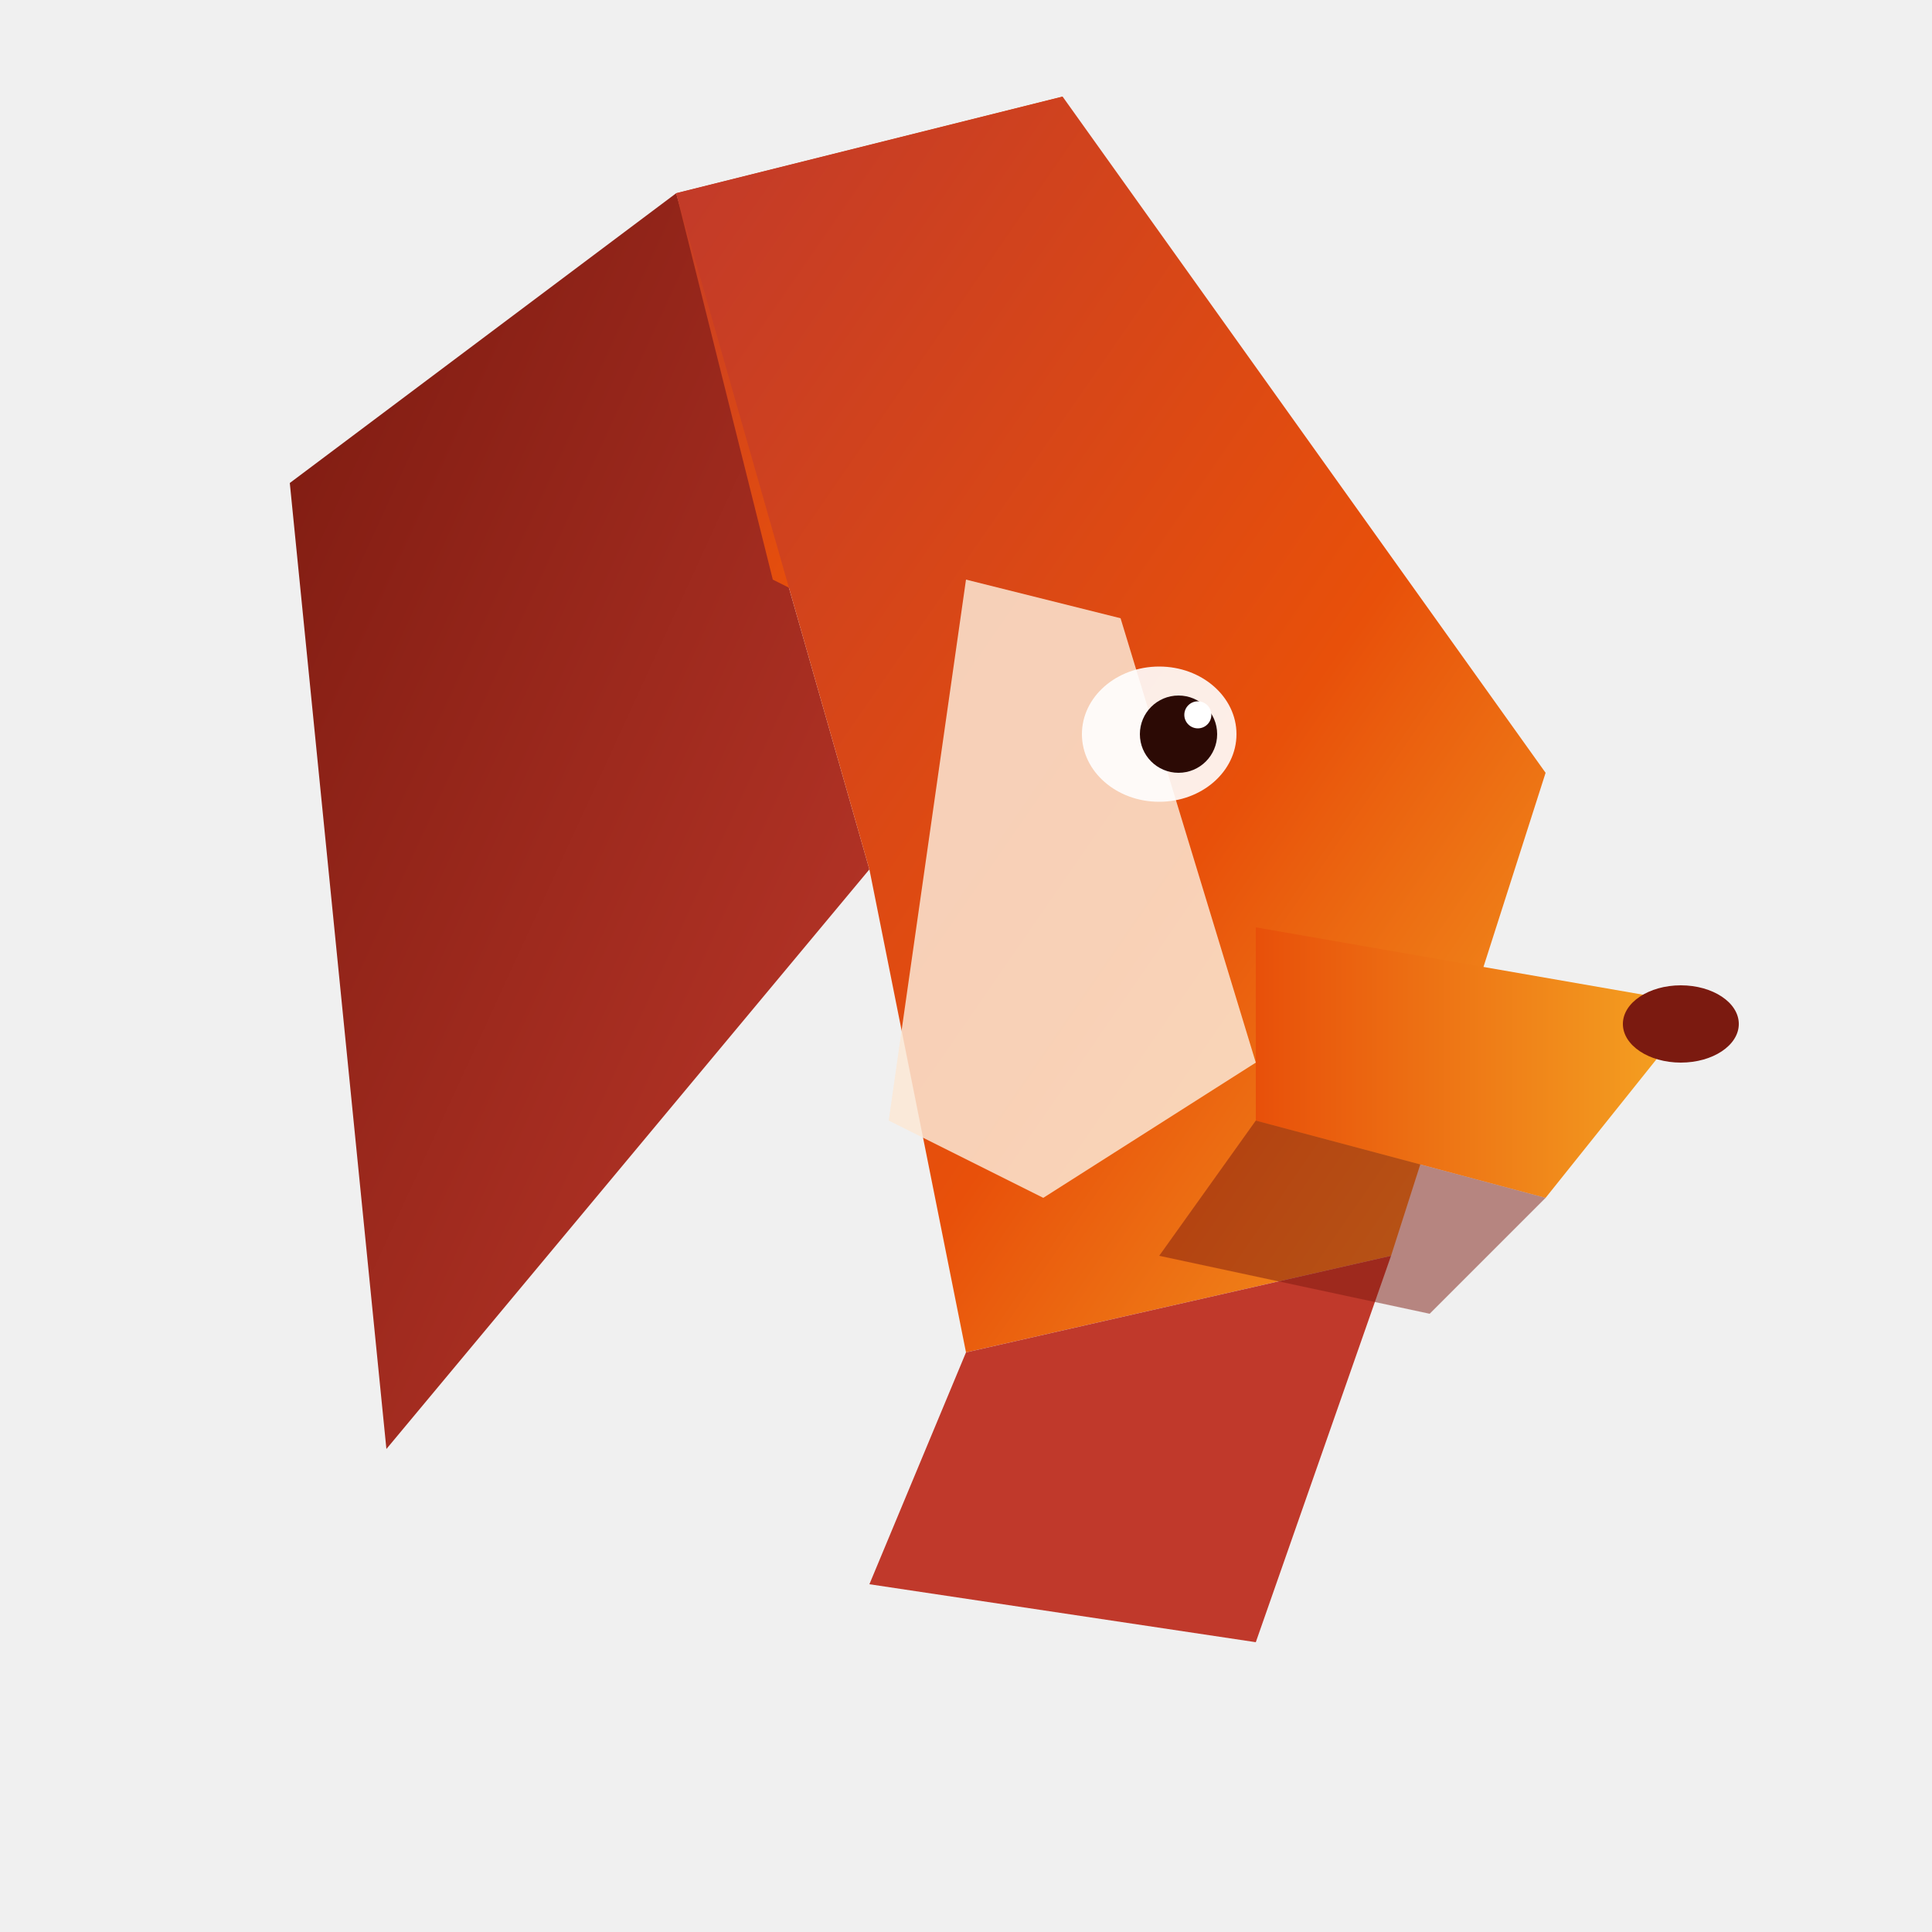
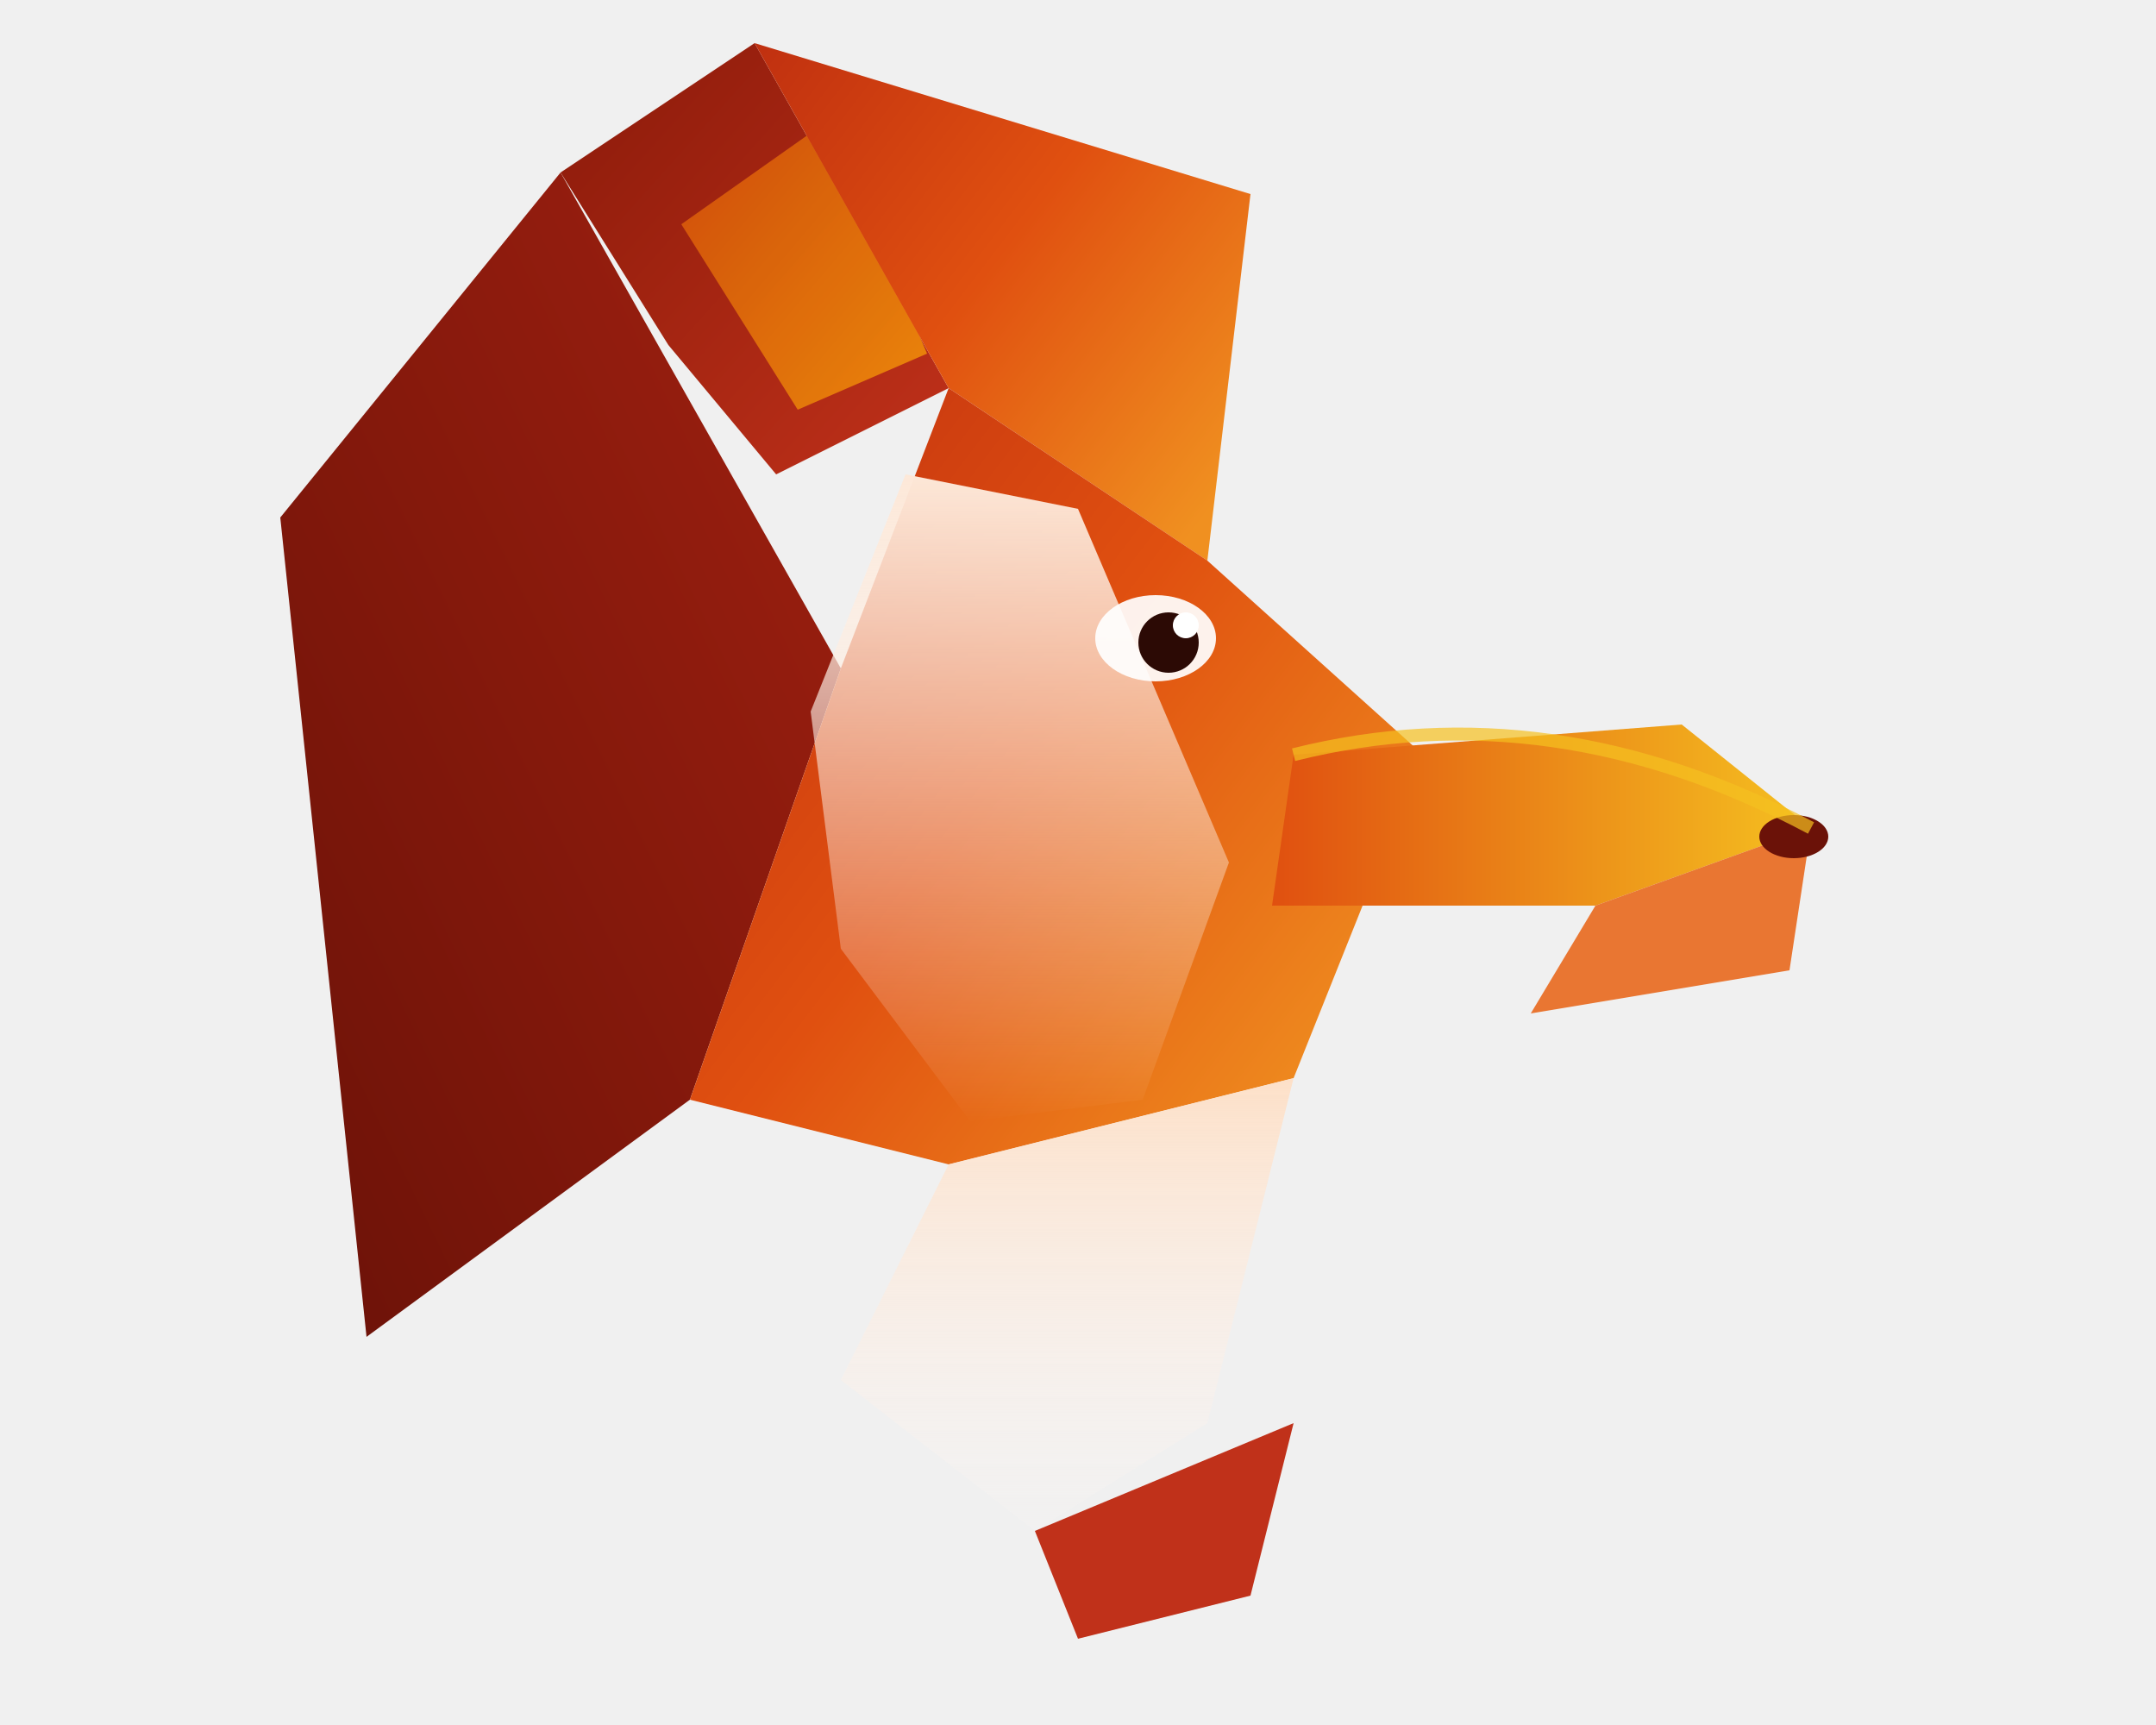
- <svg xmlns="http://www.w3.org/2000/svg" viewBox="0 0 100 100">
+ <svg xmlns="http://www.w3.org/2000/svg" viewBox="0 0 500 400">
  <defs>
-     <linearGradient id="fur" x1="0%" y1="0%" x2="100%" y2="100%">
-       <stop offset="0%" stop-color="#c0392b" />
-       <stop offset="60%" stop-color="#e8500a" />
-       <stop offset="100%" stop-color="#f5a623" />
+     <linearGradient id="earGrad" x1="0%" y1="0%" x2="100%" y2="100%">
+       <stop offset="0%" stop-color="#8b1a0a" />
+       <stop offset="100%" stop-color="#c0311a" />
    </linearGradient>
-     <linearGradient id="snout" x1="0%" y1="0%" x2="100%" y2="0%">
-       <stop offset="0%" stop-color="#e8500a" />
-       <stop offset="100%" stop-color="#f5a623" />
+     <linearGradient id="earInner" x1="0%" y1="0%" x2="100%" y2="100%">
+       <stop offset="0%" stop-color="#d4500a" />
+       <stop offset="100%" stop-color="#f0900a" />
    </linearGradient>
-     <linearGradient id="dark" x1="0%" y1="0%" x2="100%" y2="100%">
-       <stop offset="0%" stop-color="#7b1a10" />
-       <stop offset="100%" stop-color="#c0392b" />
+     <linearGradient id="headTop" x1="0%" y1="0%" x2="100%" y2="80%">
+       <stop offset="0%" stop-color="#c03010" />
+       <stop offset="50%" stop-color="#e05010" />
+       <stop offset="100%" stop-color="#f09020" />
+     </linearGradient>
+     <linearGradient id="headLeft" x1="100%" y1="0%" x2="0%" y2="100%">
+       <stop offset="0%" stop-color="#a02010" />
+       <stop offset="100%" stop-color="#6b1208" />
+     </linearGradient>
+     <linearGradient id="snoutGrad" x1="0%" y1="0%" x2="100%" y2="0%">
+       <stop offset="0%" stop-color="#e05010" />
+       <stop offset="100%" stop-color="#f5c020" />
+     </linearGradient>
+     <linearGradient id="blazeGrad" x1="0%" y1="0%" x2="0%" y2="100%">
+       <stop offset="0%" stop-color="#fde8d8" />
+       <stop offset="100%" stop-color="#ffffff" stop-opacity="0" />
+     </linearGradient>
+     <linearGradient id="chinGrad" x1="0%" y1="0%" x2="0%" y2="100%">
+       <stop offset="0%" stop-color="#fde0c8" />
+       <stop offset="100%" stop-color="#fff8f5" stop-opacity="0.1" />
    </linearGradient>
  </defs>
-   <path d="M20,75 L15,25 L35,10 L45,45 Z" fill="url(#dark)" />
-   <path d="M35,10 L55,5 L50,35 L40,30 Z" fill="url(#fur)" />
-   <path d="M40,15 L52,12 L48,30 L42,27 Z" fill="#f5a623" opacity="0.6" />
-   <path d="M45,45 L35,10 L55,5 L80,40 L72,65 L50,70 Z" fill="url(#fur)" />
-   <path d="M50,30 L58,32 L65,55 L54,62 L46,58 Z" fill="#fce8d5" opacity="0.85" />
-   <path d="M65,48 L88,52 L80,62 L65,58 Z" fill="url(#snout)" />
-   <ellipse cx="87" cy="53" rx="3" ry="2" fill="#7b1a10" />
-   <ellipse cx="60" cy="38" rx="4" ry="3.5" fill="white" opacity="0.9" />
-   <circle cx="61" cy="38" r="2" fill="#2c0a05" />
-   <circle cx="62" cy="37" r="0.7" fill="white" />
-   <path d="M50,70 L72,65 L65,85 L45,82 Z" fill="#c0392b" />
-   <path d="M65,58 L80,62 L74,68 L60,65 Z" fill="#7b1a10" opacity="0.5" />
+   <polygon points="85,310 65,120 130,40 195,155 160,255" fill="url(#headLeft)" />
+   <polygon points="130,40 175,10 220,90 180,110 155,80" fill="url(#earGrad)" />
+   <polygon points="158,52 192,28 215,82 185,95" fill="url(#earInner)" opacity="0.9" />
+   <polygon points="175,10 290,45 280,130 220,90" fill="url(#headTop)" />
+   <polygon points="195,155 220,90 280,130 330,175 300,250 220,270 160,255" fill="url(#headTop)" />
+   <polygon points="300,175 390,168 420,192 370,210 295,210" fill="url(#snoutGrad)" />
+   <polygon points="370,210 420,192 415,225 355,235" fill="#e86010" opacity="0.85" />
+   <polygon points="210,110 250,118 285,200 265,255 225,260 195,220 188,165" fill="url(#blazeGrad)" />
+   <polygon points="220,270 300,250 280,330 240,355 195,320" fill="url(#chinGrad)" />
+   <polygon points="240,355 300,330 290,370 250,380" fill="#c0311a" />
+   <ellipse cx="268" cy="148" rx="14" ry="10" fill="white" opacity="0.92" />
+   <ellipse cx="271" cy="149" rx="7" ry="7" fill="#2c0a05" />
+   <circle cx="275" cy="145" r="3" fill="white" />
+   <ellipse cx="416" cy="194" rx="8" ry="5" fill="#6b1208" />
+   <path d="M300,175 Q360,160 420,192" stroke="#f5c020" stroke-width="3" fill="none" opacity="0.7" />
</svg>
